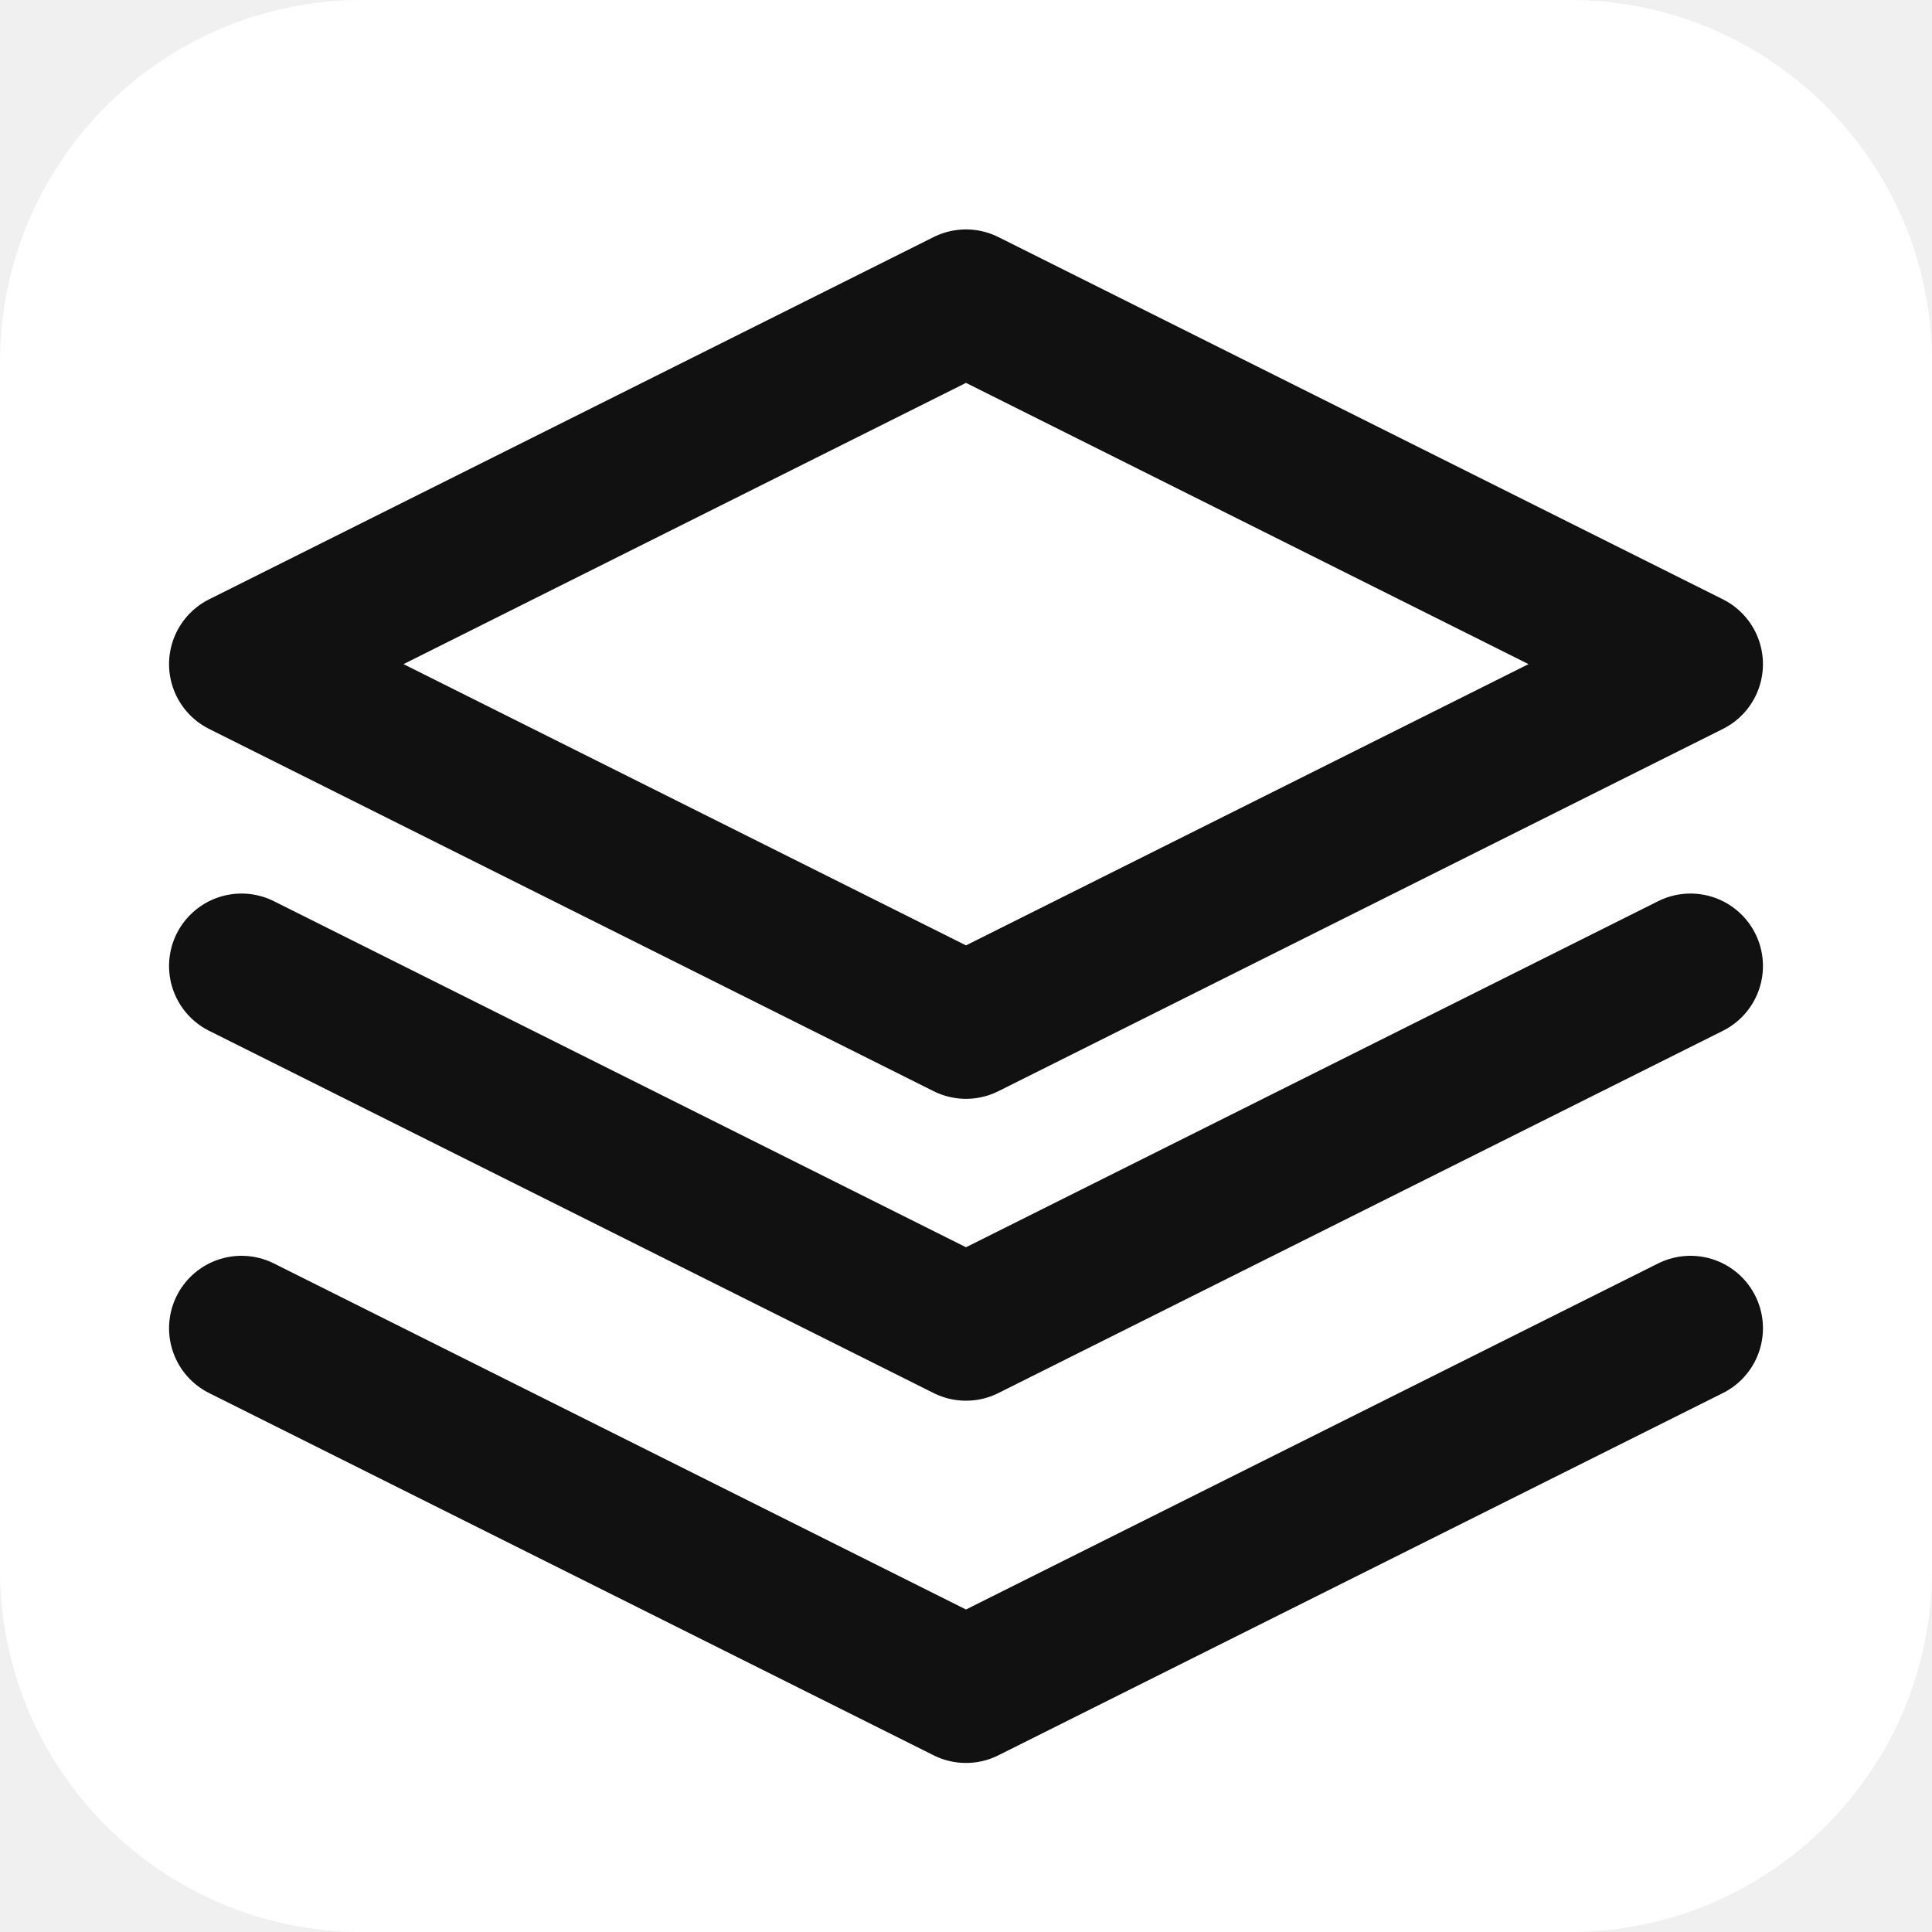
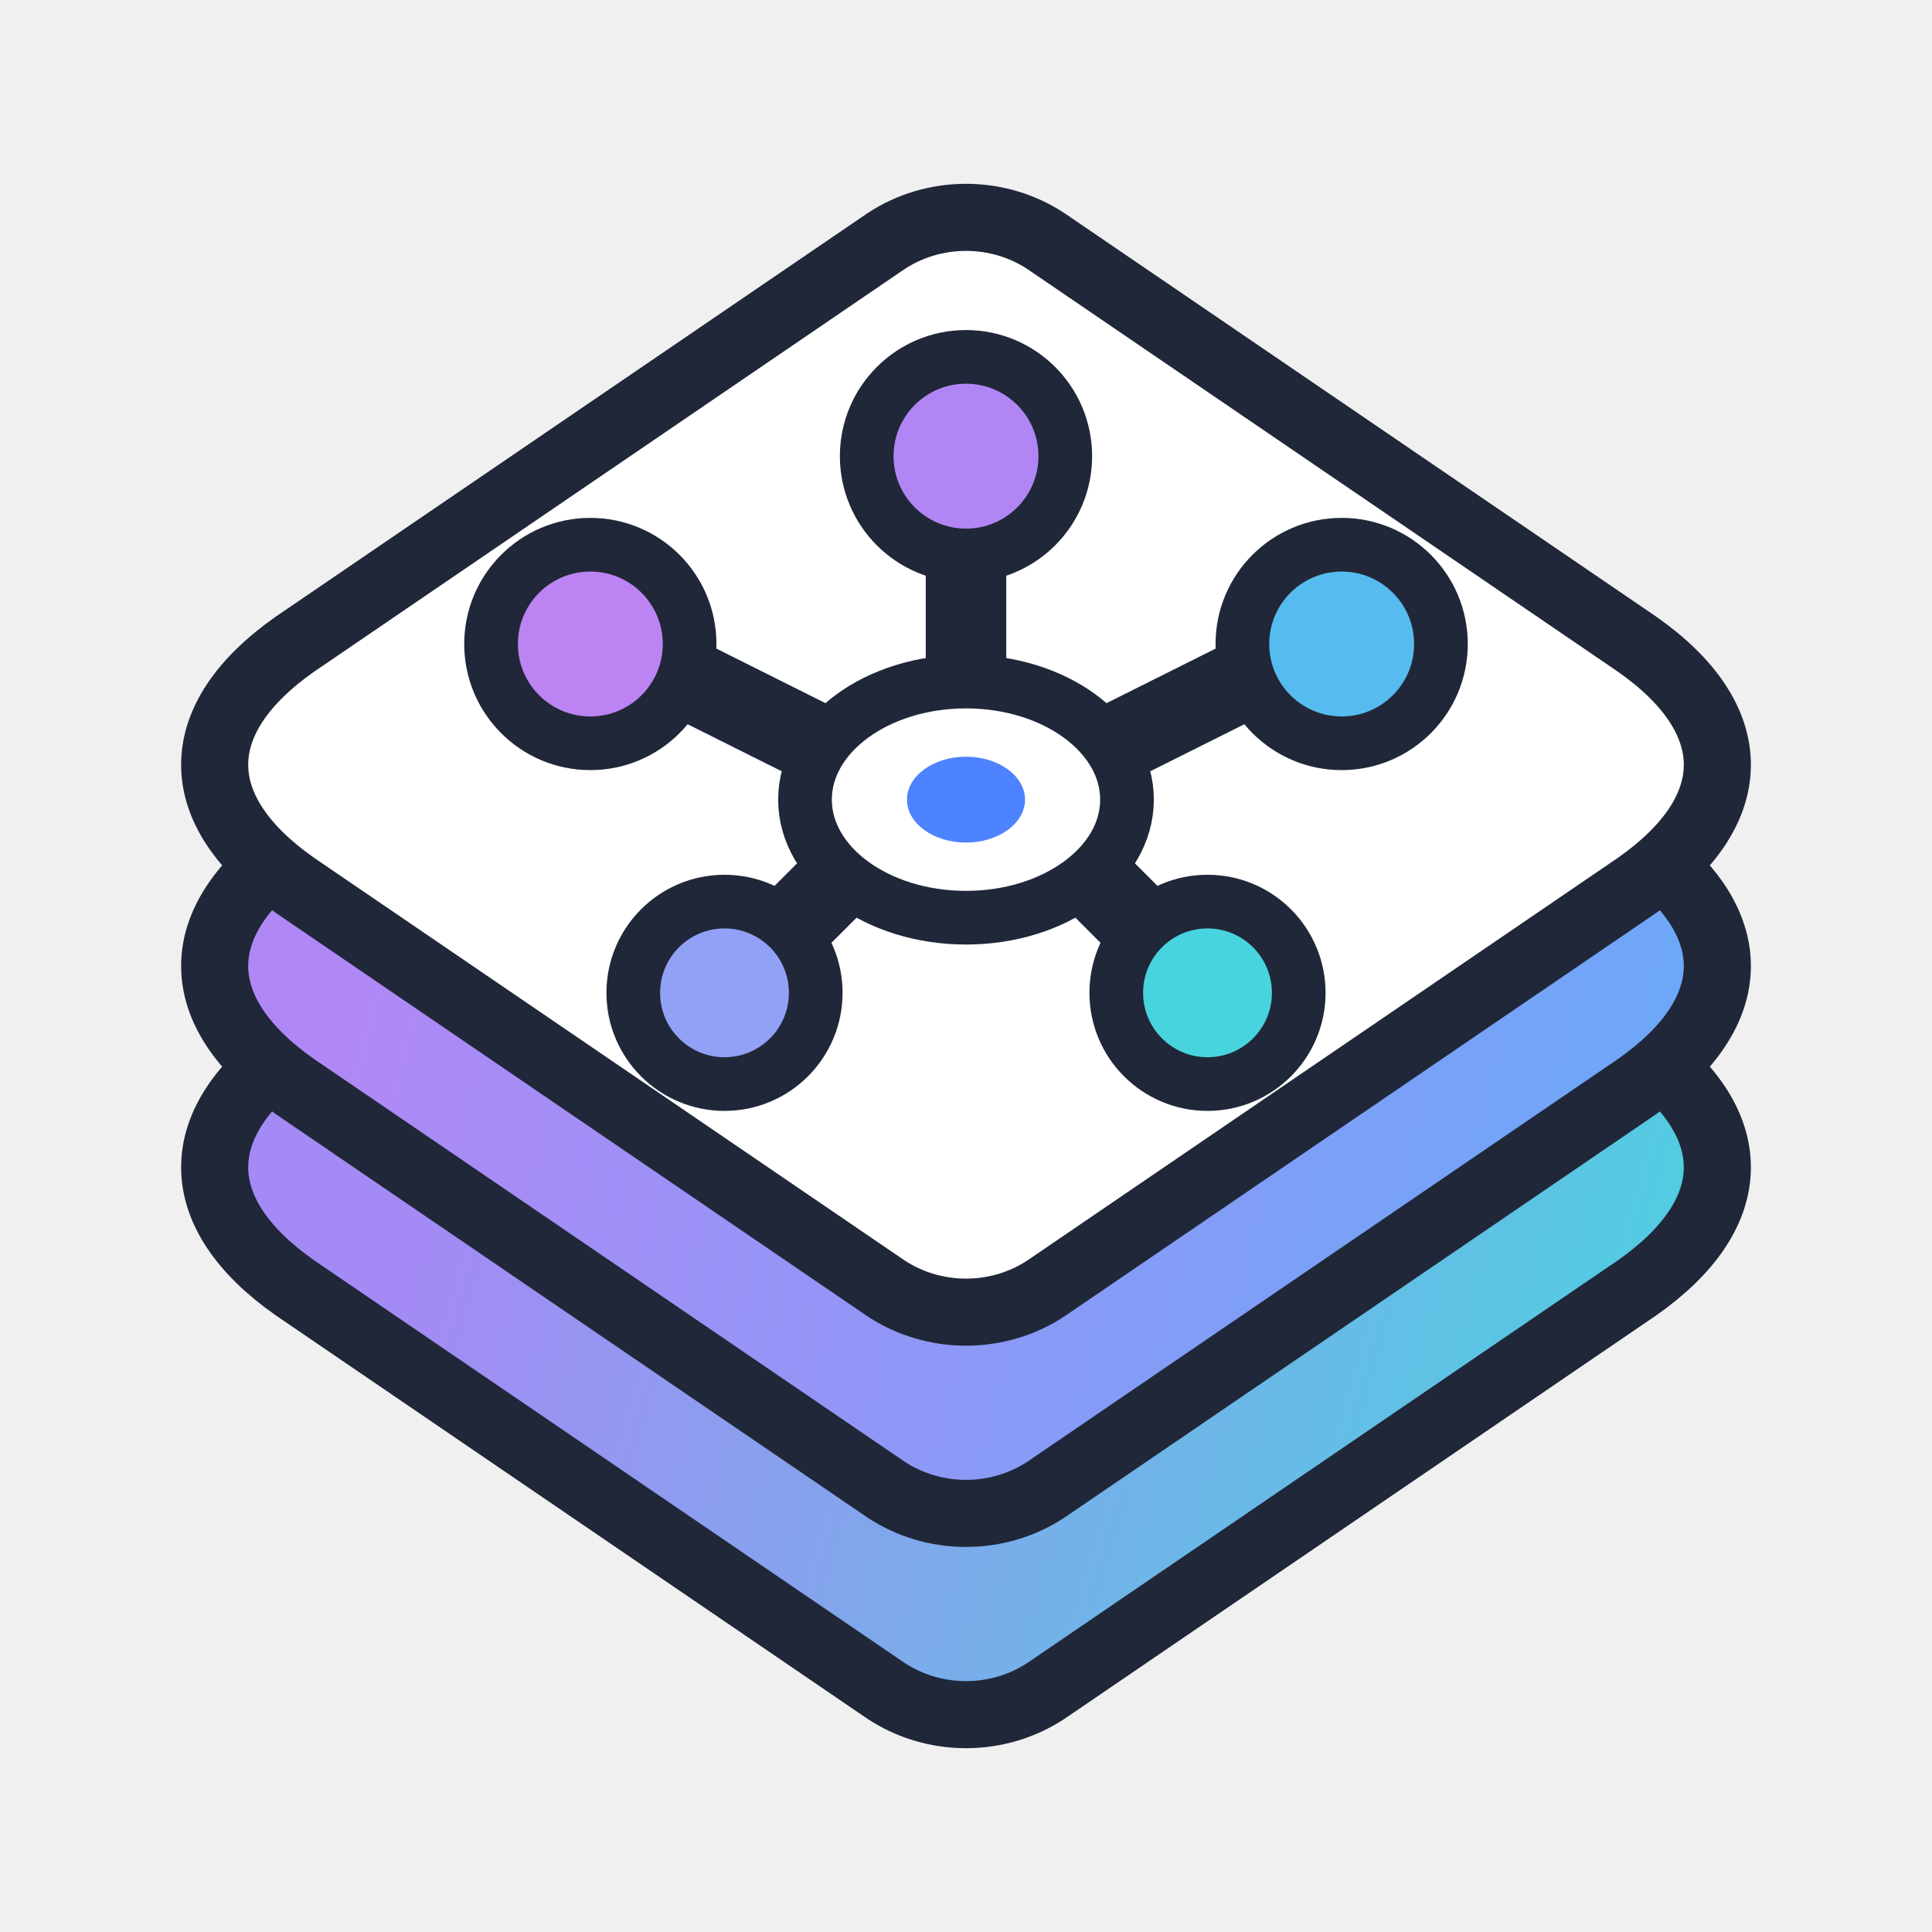
- <svg xmlns="http://www.w3.org/2000/svg" viewBox="0 0 32 32" fill="none">
-   <rect width="32" height="32" rx="6" fill="#ffffff" />
-   <path d="M16 5 4 11l12 6 12-6-12-6ZM4 22l12 6 12-6M4 16l12 6 12-6" stroke="#111111" stroke-width="2.4" stroke-linecap="round" stroke-linejoin="round" />
+ <svg xmlns="http://www.w3.org/2000/svg" width="32" height="32" viewBox="-2 -2 36 36" fill="none">
+   <defs>
+     <linearGradient id="lower" x1="4" y1="20" x2="28" y2="27" gradientUnits="userSpaceOnUse">
+       <stop stop-color="#A48AF4" />
+       <stop offset="1" stop-color="#48D4DF" />
+     </linearGradient>
+     <linearGradient id="middle" x1="4" y1="15" x2="28" y2="21" gradientUnits="userSpaceOnUse">
+       <stop stop-color="#B088F5" />
+       <stop offset="1" stop-color="#6BA8F8" />
+     </linearGradient>
+   </defs>
+   <g stroke="#202738" stroke-width="1.25" stroke-linejoin="round">
+     <path d="M 17.5 2.5 L 28.5 10 C 30.5 11.4 30.5 13.1 28.5 14.5 L 17.5 22 C 16.6 22.6 15.4 22.6 14.5 22 L 3.5 14.5 C 1.5 13.1 1.5 11.4 3.5 10 L 14.5 2.5 C 15.4 1.9 16.6 1.9 17.5 2.5 Z" transform="translate(0 7.5)" fill="url(#lower)" />
+     <path d="M 17.5 2.5 L 28.5 10 C 30.5 11.4 30.5 13.1 28.5 14.5 L 17.5 22 C 16.6 22.6 15.4 22.6 14.5 22 L 3.5 14.5 C 1.5 13.1 1.5 11.4 3.5 10 L 14.5 2.5 C 15.4 1.9 16.6 1.9 17.5 2.5 Z" transform="translate(0 3.75)" fill="url(#middle)" />
+     <path d="M 17.5 2.5 L 28.5 10 C 30.5 11.4 30.5 13.1 28.5 14.5 L 17.5 22 C 16.6 22.6 15.4 22.6 14.5 22 L 3.5 14.5 C 1.5 13.1 1.5 11.4 3.5 10 L 14.5 2.5 C 15.4 1.9 16.6 1.9 17.5 2.5 Z" fill="#FFFFFF" />
+   </g>
+   <path d="M 16 7.5 V 11.5 M 10.5 10.5 L 13.5 12 M 21.5 10.5 L 18.5 12 M 12 16 L 14 14 M 20 16 L 18 14" stroke="#202738" stroke-width="1.5" stroke-linecap="round" />
+   <g stroke="#202738" stroke-width="1">
+     <circle cx="16" cy="6.5" r="1.85" fill="#B186F4" />
+     <circle cx="9" cy="10" r="1.85" fill="#BC83F2" />
+     <circle cx="23" cy="10" r="1.85" fill="#56BBEF" />
+     <circle cx="11.5" cy="16.5" r="1.7" fill="#91A1F5" />
+     <circle cx="20.5" cy="16.5" r="1.7" fill="#48D4DF" />
+     <ellipse cx="16" cy="12.9" rx="3" ry="2.2" fill="#FFFFFF" />
+   </g>
+   <ellipse cx="16" cy="12.9" rx="1.1" ry="0.8" fill="#4E83FF" />
</svg>
